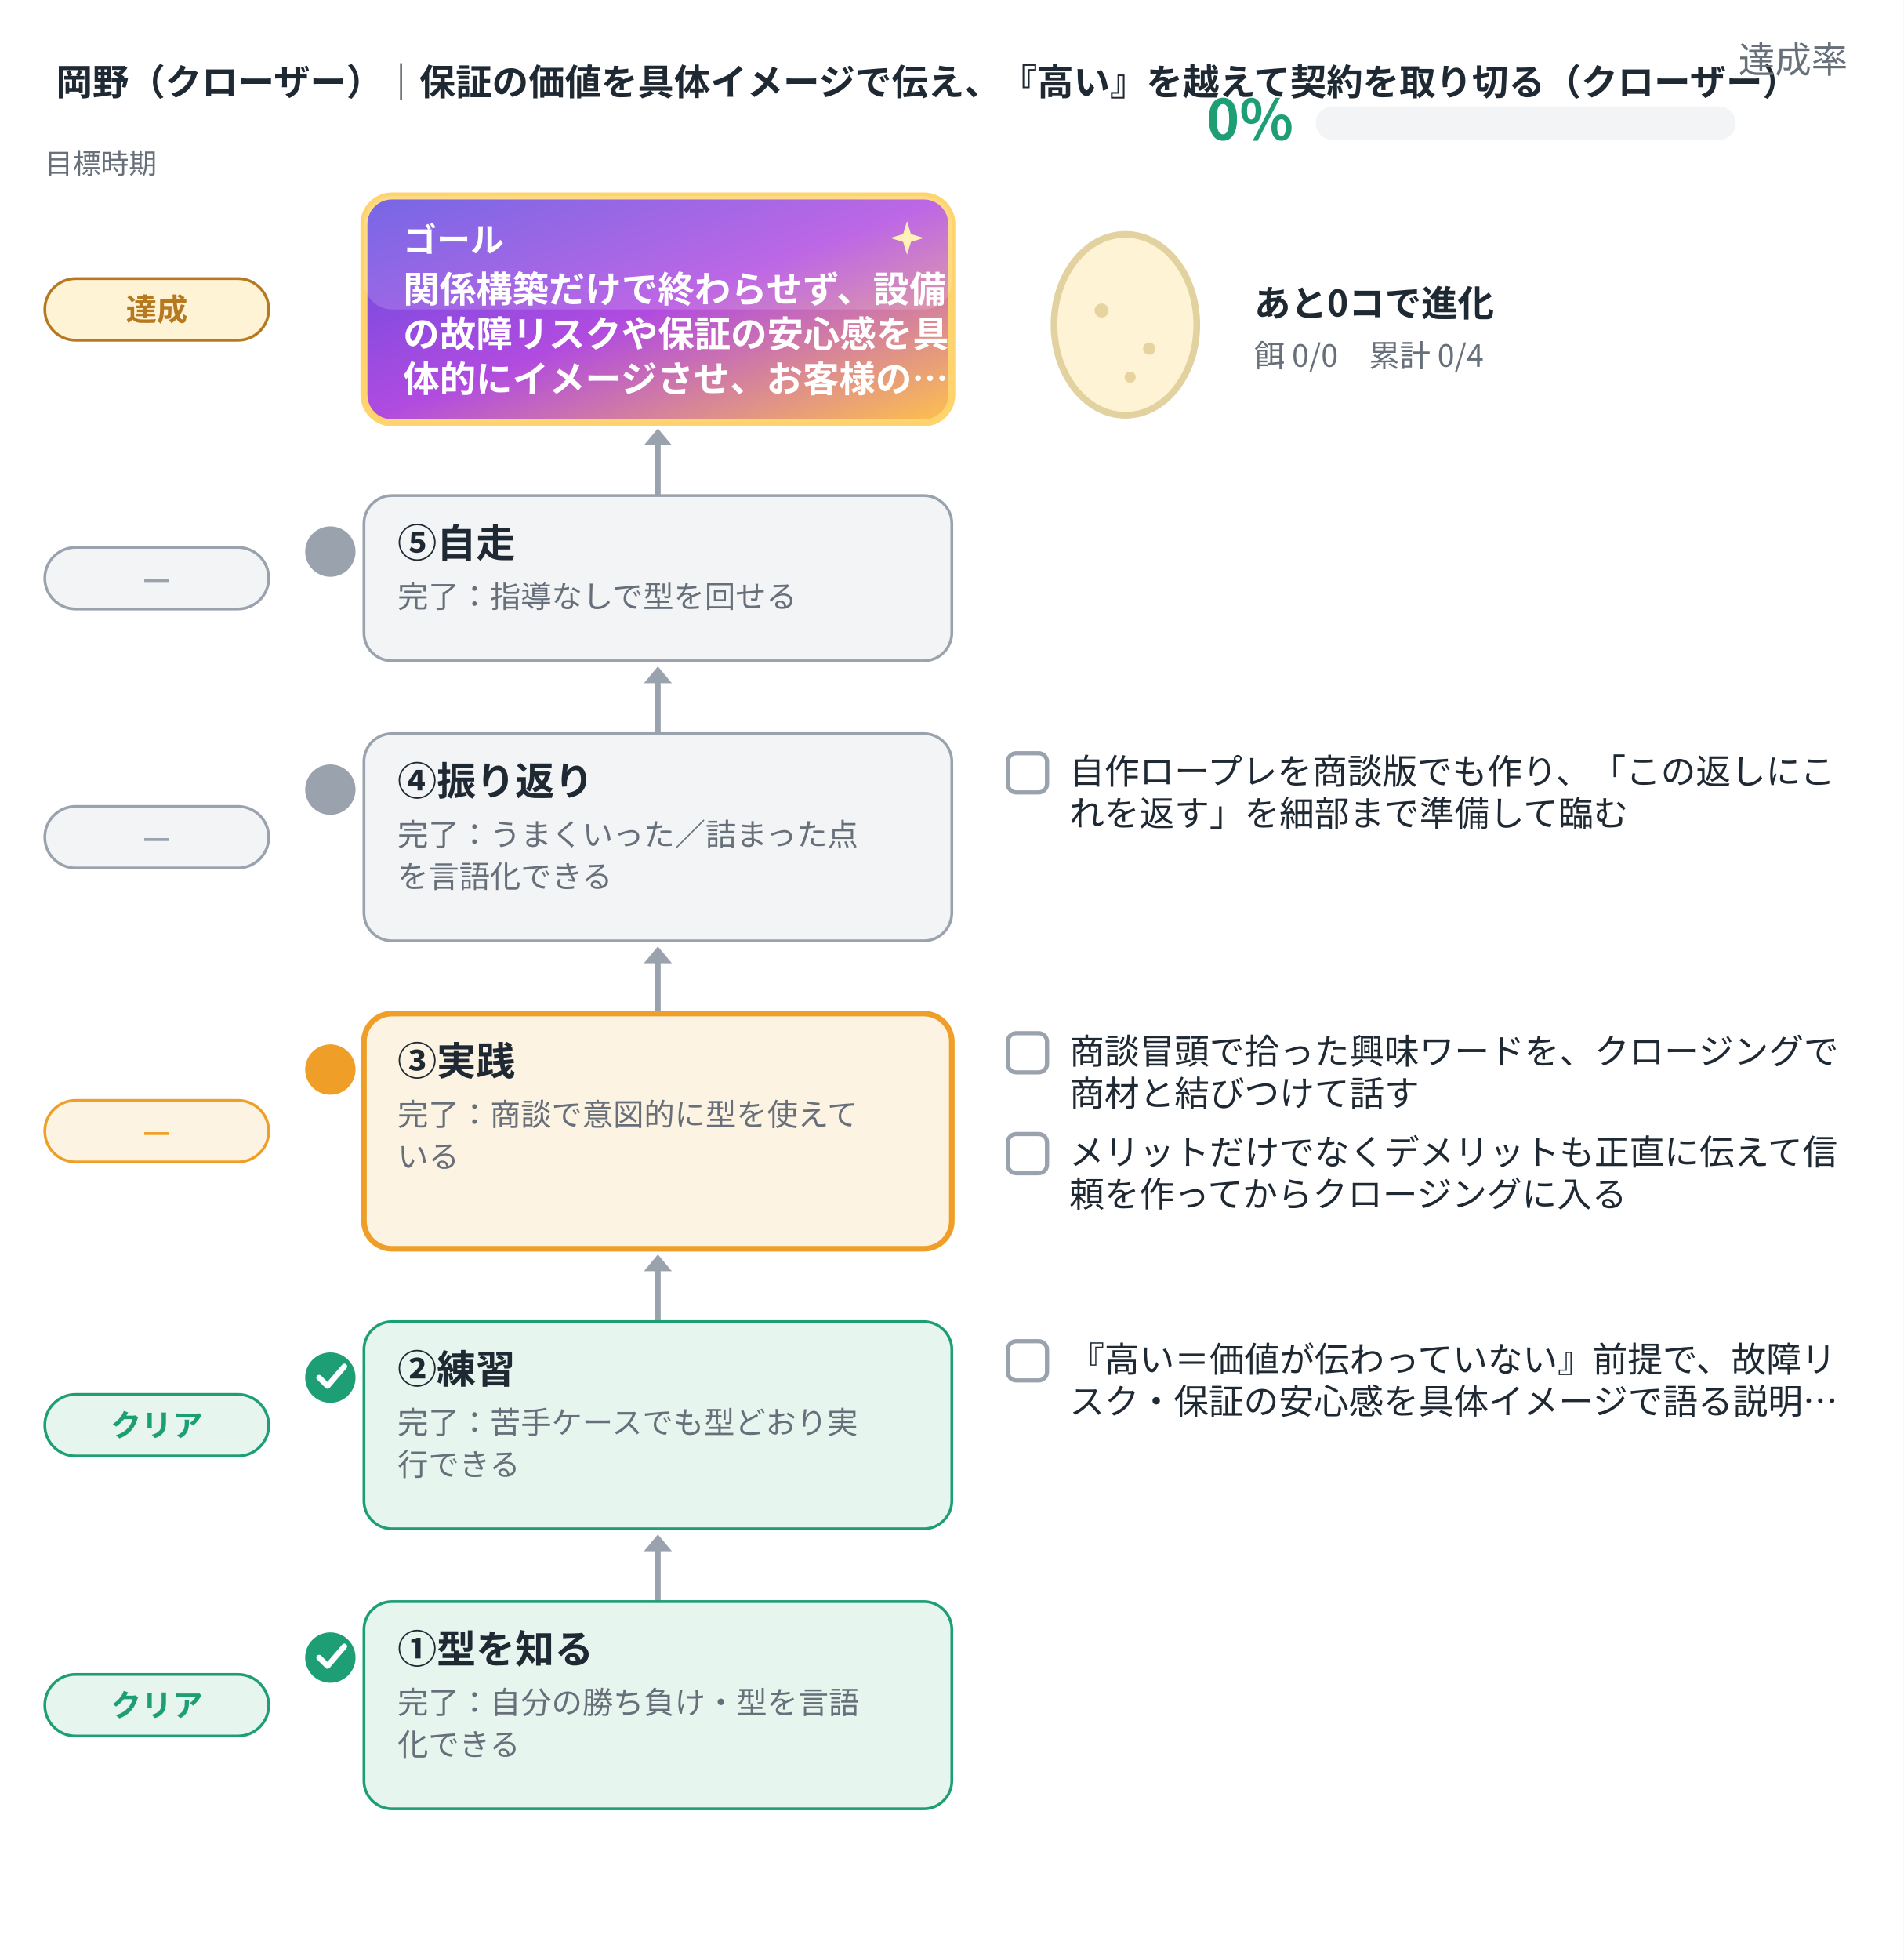
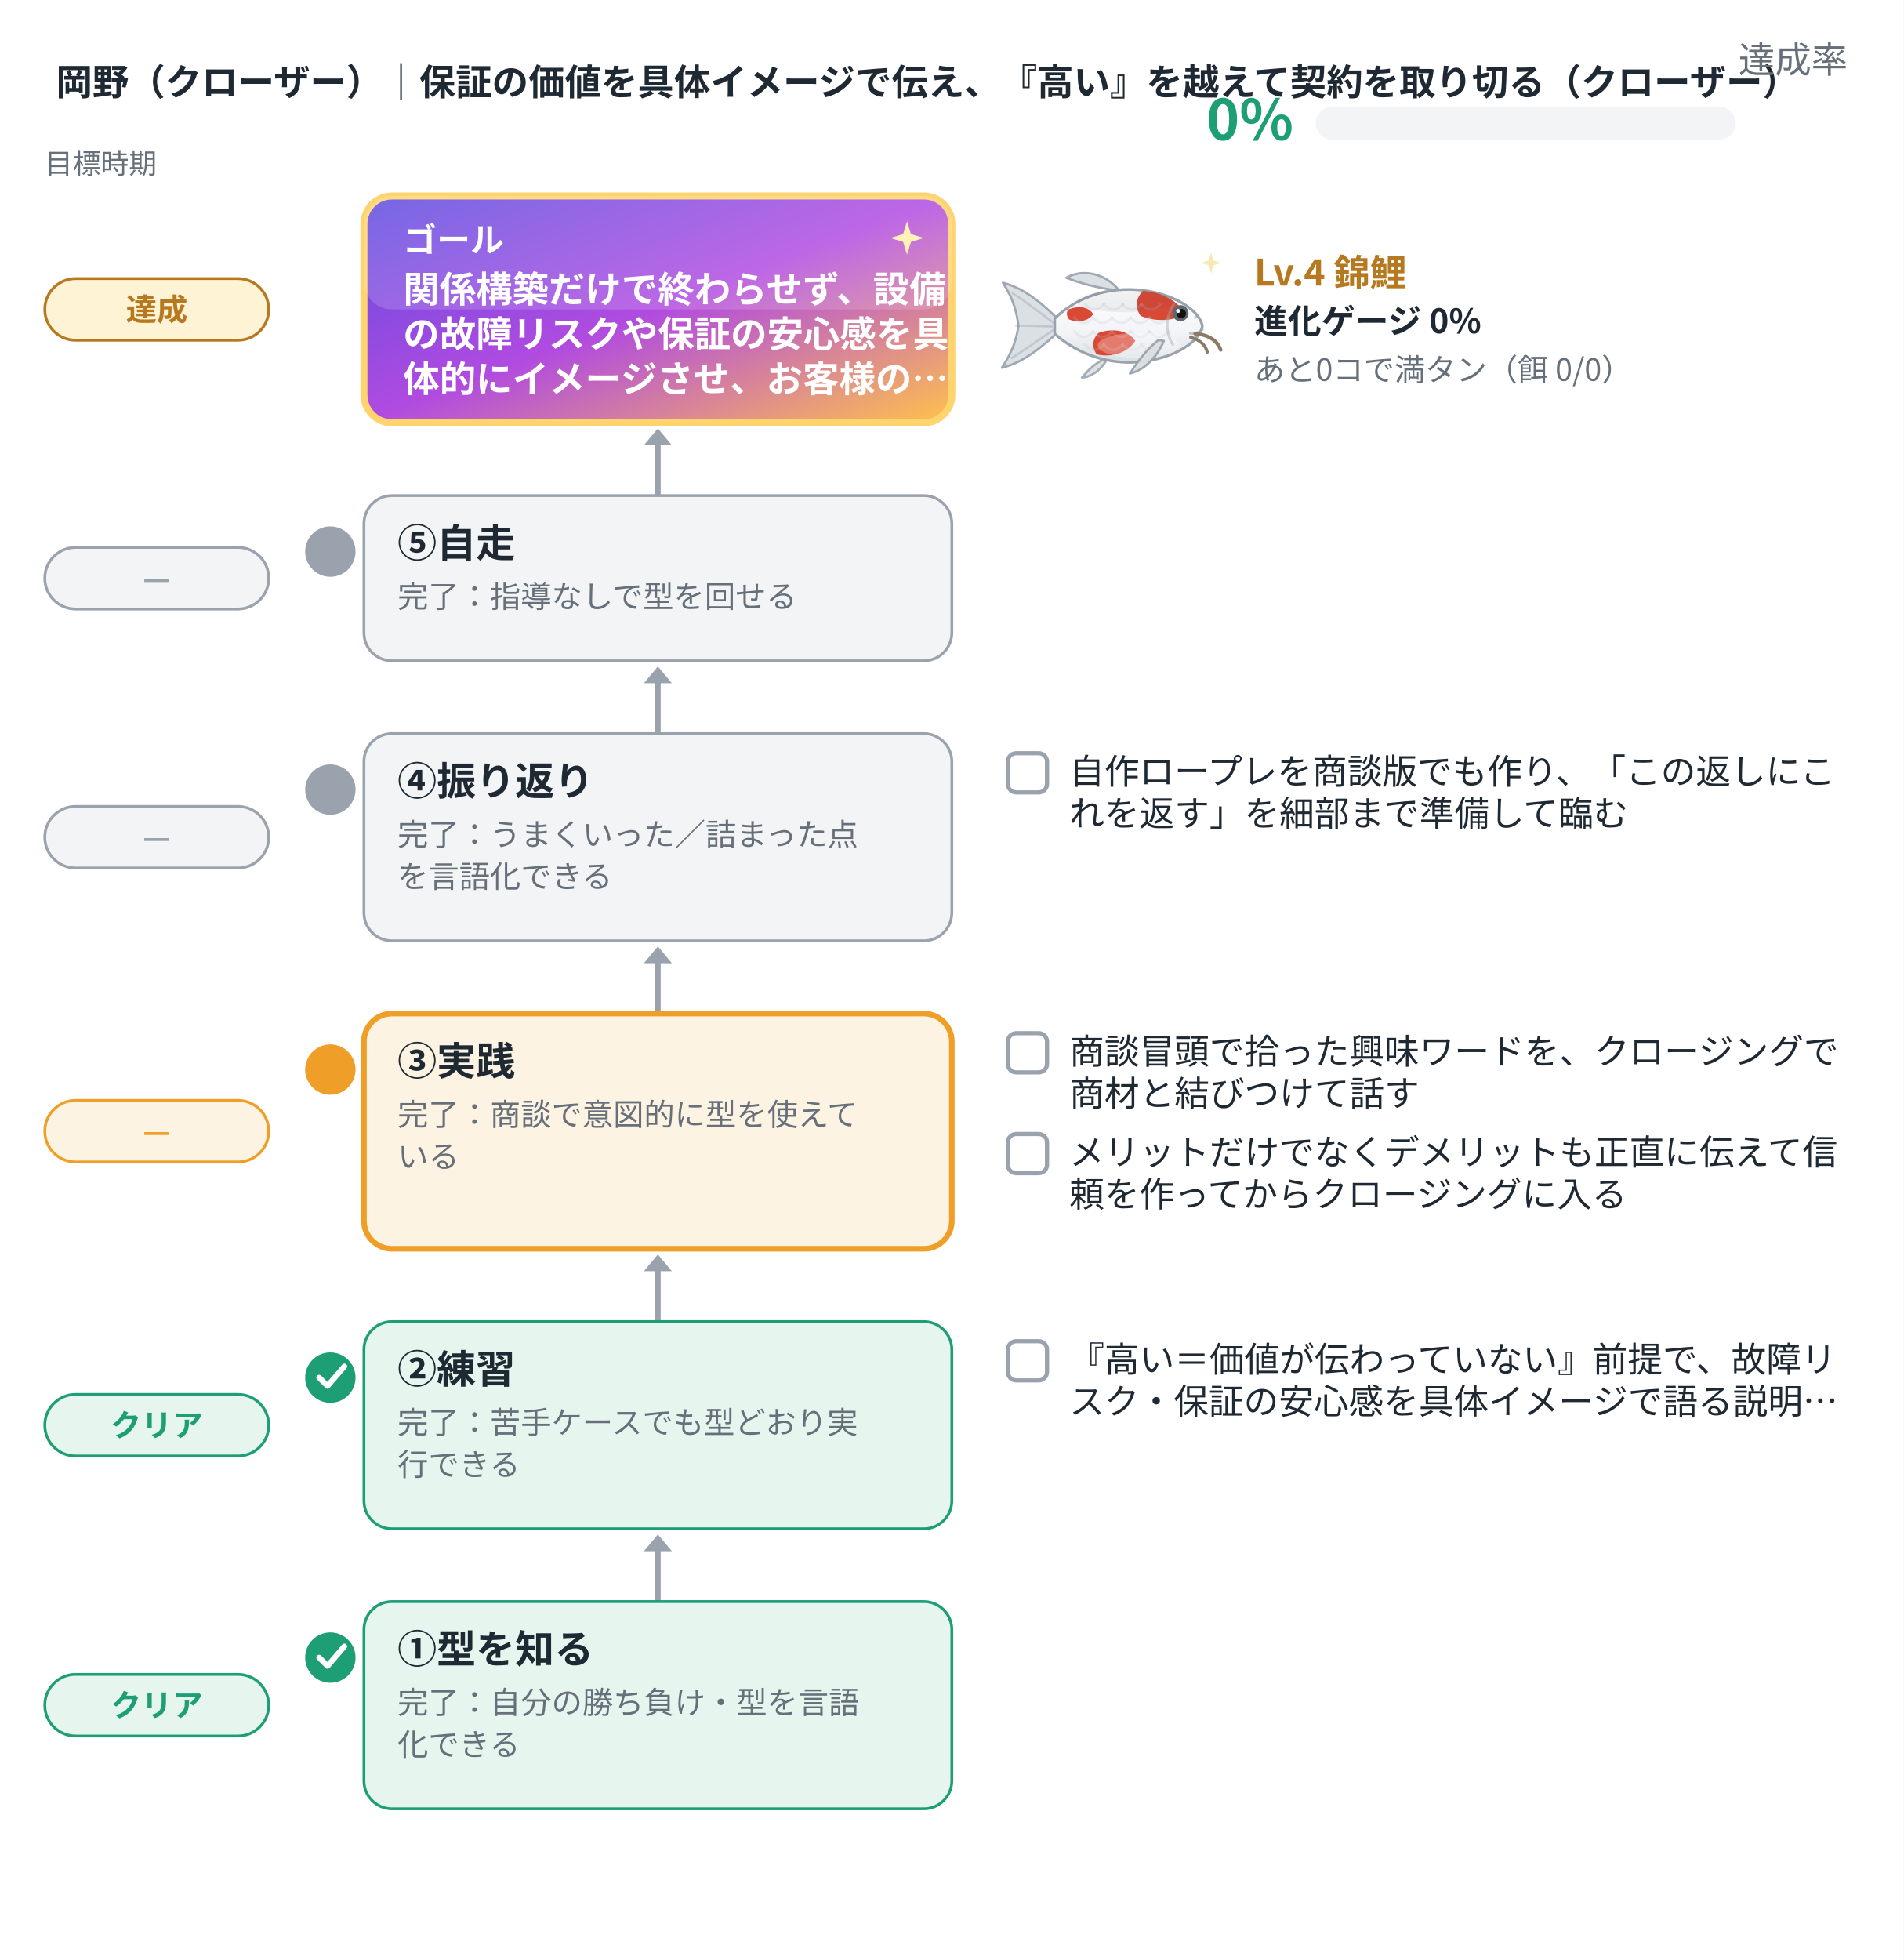
- <svg xmlns="http://www.w3.org/2000/svg" viewBox="0 0 680 700" font-family="Hiragino Sans, 'Noto Sans CJK JP', 'Yu Gothic', sans-serif" width="680" height="700">
+ <svg xmlns="http://www.w3.org/2000/svg" viewBox="0 0 680 700" font-family="Hiragino Sans, 'Noto Sans CJK JP', 'Yu Gothic', IPAGothic, sans-serif" width="680" height="700">
  <defs>
    <linearGradient id="goalGrad" x1="0" y1="0" x2="1" y2="1">
      <stop offset="0" stop-color="#5B4BE0" />
      <stop offset="0.5" stop-color="#B14BE0" />
      <stop offset="1" stop-color="#FFC24B" />
    </linearGradient>
    <linearGradient id="phx" x1="0" y1="0" x2="0" y2="1">
      <stop offset="0" stop-color="#FFE259" />
      <stop offset="0.5" stop-color="#FF9A00" />
      <stop offset="1" stop-color="#FF3D00" />
    </linearGradient>
    <linearGradient id="phx2" x1="0" y1="0" x2="0" y2="1">
      <stop offset="0" stop-color="#FFF0A0" />
      <stop offset="1" stop-color="#FF7A00" />
    </linearGradient>
    <linearGradient id="hen" x1="0" y1="0" x2="1" y2="1">
      <stop offset="0" stop-color="#37C9B0" />
      <stop offset="0.6" stop-color="#3DA0E8" />
      <stop offset="1" stop-color="#7A5BE0" />
    </linearGradient>
    <linearGradient id="pcock" x1="0" y1="0" x2="0" y2="1">
      <stop offset="0" stop-color="#2BD0C0" />
      <stop offset="0.55" stop-color="#2E8FD0" />
      <stop offset="1" stop-color="#2E4BB0" />
    </linearGradient>
    <linearGradient id="gold" x1="0" y1="0" x2="0" y2="1">
      <stop offset="0" stop-color="#FFF0A8" />
      <stop offset="0.5" stop-color="#F2C230" />
      <stop offset="1" stop-color="#C8901A" />
    </linearGradient>
+     <linearGradient id="fishBlu" x1="0" y1="0" x2="0" y2="1">
+       <stop offset="0" stop-color="#6FA9CC" />
+       <stop offset="0.55" stop-color="#A8CFE3" />
+       <stop offset="1" stop-color="#E4F1F7" />
+     </linearGradient>
+     <linearGradient id="fishWht" x1="0" y1="0" x2="0" y2="1">
+       <stop offset="0" stop-color="#FFFFFF" />
+       <stop offset="0.6" stop-color="#F2F4F5" />
+       <stop offset="1" stop-color="#D8DFE4" />
+     </linearGradient>
+     <linearGradient id="fishGld" x1="0" y1="0" x2="0" y2="1">
+       <stop offset="0" stop-color="#F8D25C" />
+       <stop offset="0.55" stop-color="#EFAF2E" />
+       <stop offset="1" stop-color="#D88A15" />
+     </linearGradient>
+     <linearGradient id="drgBlu" x1="0" y1="0" x2="1" y2="1">
+       <stop offset="0" stop-color="#55D0CF" />
+       <stop offset="0.5" stop-color="#2E86C8" />
+       <stop offset="1" stop-color="#4353C0" />
+     </linearGradient>
+     <linearGradient id="drgGld" x1="0" y1="0" x2="0" y2="1">
+       <stop offset="0" stop-color="#F9DC74" />
+       <stop offset="0.45" stop-color="#EEB53A" />
+       <stop offset="1" stop-color="#B87A12" />
+     </linearGradient>
+     <linearGradient id="eggG" x1="0" y1="0" x2="0" y2="1">
+       <stop offset="0" stop-color="#FFF9E8" />
+       <stop offset="1" stop-color="#EFD9A8" />
+     </linearGradient>
+     <radialGradient id="glowG">
+       <stop offset="0" stop-color="#FFE9A0" stop-opacity="0.75" />
+       <stop offset="1" stop-color="#FFE9A0" stop-opacity="0" />
+     </radialGradient>
  </defs>
  <rect x="0" y="0" width="680" height="700" fill="#FFFFFF" />
  <text x="20" y="34" font-size="13" font-weight="700" fill="#1F2933">岡野（クローザー）｜保証の価値を具体イメージで伝え、『高い』を越えて契約を取り切る（クローザー）</text>
  <text x="660" y="26" text-anchor="end" font-size="13" fill="#67707A">達成率</text>
  <text x="462" y="50" text-anchor="end" font-size="20" font-weight="700" fill="#1D9E75">0%</text>
  <rect x="470" y="38" width="150" height="12" rx="6" fill="#F2F4F6" />
  <rect x="470" y="38" width="0" height="12" rx="6" fill="#1D9E75" />
  <rect x="130" y="70" width="210" height="81" rx="10" fill="url(#goalGrad)" stroke="#FFD36E" stroke-width="2.5" />
  <rect x="130" y="70" width="210" height="40.5" rx="10" fill="#FFFFFF" opacity="0.16" />
  <text x="144" y="90" font-size="12" font-weight="700" fill="#FFFFFF">ゴール</text>
  <polygon points="324.0,79.0 325.4,83.6 330.0,85.0 325.4,86.4 324.0,91.0 322.6,86.4 318.0,85.0 322.6,83.6" fill="#FFF1B8" />
  <text x="144" y="108" font-size="13" font-weight="600" fill="#FFFFFF">関係構築だけで終わらせず、設備</text>
  <text x="144" y="124" font-size="13" font-weight="600" fill="#FFFFFF">の故障リスクや保証の安心感を具</text>
  <text x="144" y="140" font-size="13" font-weight="600" fill="#FFFFFF">体的にイメージさせ、お客様の…</text>
  <rect x="16" y="99.5" width="80" height="22" rx="11" fill="#FFF3D6" stroke="#B7791F" stroke-width="1" />
  <text x="56.0" y="114.5" text-anchor="middle" font-size="11" font-weight="700" fill="#B7791F">達成</text>
-   <ellipse cx="402.0" cy="116.0" rx="25.5" ry="32.3" fill="#FFF3D6" />
-   <ellipse cx="402.0" cy="116.0" rx="25.5" ry="32.3" fill="none" stroke="#E2D2A0" stroke-width="2.4" />
-   <circle cx="393.5" cy="110.9" r="2.5" fill="#E6D3A0" />
-   <circle cx="410.5" cy="124.5" r="2.2" fill="#E6D3A0" />
-   <circle cx="403.7" cy="134.7" r="2.0" fill="#E6D3A0" />
-   <text x="448" y="113" font-size="13" font-weight="700" fill="#1F2933">あと0コで進化</text>
-   <text x="448" y="131" font-size="11" fill="#67707A">餌 0/0　累計 0/4</text>
+   <g transform="translate(402,116) scale(1.7)">
+     <g transform="scale(0.94)">
+       <path d="M-14.8,-1 C-18.6,-4.8 -22.6,-8.2 -27.4,-9.4 C-24.9,-5.6 -24.3,-2.6 -23.9,0.2 C-24.3,2.9 -25.1,5.8 -27.6,9.6 C-22.7,8.4 -18.6,4.9 -14.8,1.4 Z" fill="#D9DEE3" stroke="#9AA3AD" stroke-width="0.5" stroke-linecap="round" stroke-linejoin="round" opacity="0.95" />
+       <path d="M-16,-0.4 C-19.5,-3 -22.4,-5.3 -25.2,-7" fill="none" stroke="#9AA3AD" stroke-width="0.5" stroke-linecap="round" stroke-linejoin="round" opacity="0.4" />
+       <path d="M-16.4,0.4 C-19.8,0.3 -22,0.2 -24.4,0.2" fill="none" stroke="#9AA3AD" stroke-width="0.5" stroke-linecap="round" stroke-linejoin="round" opacity="0.4" />
+       <path d="M-16,1.1 C-19.5,3.4 -22.3,5.5 -25.4,7.4" fill="none" stroke="#9AA3AD" stroke-width="0.5" stroke-linecap="round" stroke-linejoin="round" opacity="0.4" />
+       <path d="M-1.4,-7.7 C-4.6,-11.6 -9.6,-12.6 -13.2,-10.5 C-9.9,-9.2 -5.8,-8.2 -2.6,-7.8 Z" fill="#D9DEE3" stroke="#9AA3AD" stroke-width="0.5" stroke-linecap="round" stroke-linejoin="round" opacity="0.95" />
+       <path d="M-4.2,7.9 C-5.8,10.5 -7.9,11.7 -9.7,11.8 C-8.1,9.8 -6.6,8.6 -5,7.8 Z" fill="#D9DEE3" stroke="#9AA3AD" stroke-width="0.5" stroke-linecap="round" stroke-linejoin="round" opacity="0.9" />
+       <path d="M17.2,0.3 C16.6,-3.6 9.5,-7.8 1,-7.9 C-6.8,-8 -12.6,-4.6 -15.8,-1.4 L-15.8,2 C-12.6,4.9 -6.8,8.4 1,8.4 C9.5,8.3 16.6,4.2 17.2,0.3 Z" fill="url(#fishWht)" stroke="#9AA3AD" stroke-width="0.6" stroke-linecap="round" stroke-linejoin="round" />
+       <path d="M4,-7.6 C8.6,-7.2 12,-5 13.4,-2.4 C10.6,-0.8 6.8,-0.6 3.4,-2 C2,-4 2.4,-6.2 4,-7.6 Z" fill="#D8402C" opacity="0.95" />
+       <path d="M-6,1.8 C-2.6,0.6 0.8,1.4 2.2,3.6 C0.6,6.2 -3,7.4 -6.4,6.6 C-7.6,5 -7.4,3.2 -6,1.8 Z" fill="#D8402C" opacity="0.95" />
+       <path d="M-12.8,-3.4 C-10.4,-4.4 -8.2,-4 -7.2,-2.4 C-8.2,-0.8 -10.6,-0.4 -12.6,-1.2 C-13.2,-2 -13.2,-2.8 -12.8,-3.4 Z" fill="#D8402C" opacity="0.95" />
+       <path d="M-9,-4.6 q2.1,2.4 4.2,0" fill="none" stroke="#B9C1C8" stroke-width="0.55" stroke-linecap="round" stroke-linejoin="round" opacity="0.22" />
+       <path d="M-4.8,-4.6 q2.1,2.4 4.2,0" fill="none" stroke="#B9C1C8" stroke-width="0.55" stroke-linecap="round" stroke-linejoin="round" opacity="0.22" />
+       <path d="M-0.6,-4.6 q2.1,2.4 4.2,0" fill="none" stroke="#B9C1C8" stroke-width="0.55" stroke-linecap="round" stroke-linejoin="round" opacity="0.22" />
+       <path d="M3.6,-4.6 q2.1,2.4 4.2,0" fill="none" stroke="#B9C1C8" stroke-width="0.55" stroke-linecap="round" stroke-linejoin="round" opacity="0.22" />
+       <path d="M-11.4,-1.6 q2.1,2.4 4.2,0" fill="none" stroke="#B9C1C8" stroke-width="0.55" stroke-linecap="round" stroke-linejoin="round" opacity="0.22" />
+       <path d="M-7.2,-1.6 q2.1,2.4 4.2,0" fill="none" stroke="#B9C1C8" stroke-width="0.55" stroke-linecap="round" stroke-linejoin="round" opacity="0.22" />
+       <path d="M-3,-1.6 q2.1,2.4 4.2,0" fill="none" stroke="#B9C1C8" stroke-width="0.55" stroke-linecap="round" stroke-linejoin="round" opacity="0.22" />
+       <path d="M1.2,-1.6 q2.1,2.4 4.2,0" fill="none" stroke="#B9C1C8" stroke-width="0.55" stroke-linecap="round" stroke-linejoin="round" opacity="0.22" />
+       <path d="M5.4,-1.6 q2.1,2.4 4.2,0" fill="none" stroke="#B9C1C8" stroke-width="0.55" stroke-linecap="round" stroke-linejoin="round" opacity="0.22" />
+       <path d="M-11.4,1.5 q2.1,2.4 4.2,0" fill="none" stroke="#B9C1C8" stroke-width="0.55" stroke-linecap="round" stroke-linejoin="round" opacity="0.22" />
+       <path d="M-7.2,1.5 q2.1,2.4 4.2,0" fill="none" stroke="#B9C1C8" stroke-width="0.55" stroke-linecap="round" stroke-linejoin="round" opacity="0.22" />
+       <path d="M-3,1.5 q2.1,2.4 4.2,0" fill="none" stroke="#B9C1C8" stroke-width="0.55" stroke-linecap="round" stroke-linejoin="round" opacity="0.22" />
+       <path d="M1.2,1.5 q2.1,2.4 4.2,0" fill="none" stroke="#B9C1C8" stroke-width="0.55" stroke-linecap="round" stroke-linejoin="round" opacity="0.22" />
+       <path d="M5.4,1.5 q2.1,2.4 4.2,0" fill="none" stroke="#B9C1C8" stroke-width="0.55" stroke-linecap="round" stroke-linejoin="round" opacity="0.22" />
+       <path d="M-9,4.4 q2.1,2.4 4.2,0" fill="none" stroke="#B9C1C8" stroke-width="0.55" stroke-linecap="round" stroke-linejoin="round" opacity="0.22" />
+       <path d="M-4.8,4.4 q2.1,2.4 4.2,0" fill="none" stroke="#B9C1C8" stroke-width="0.55" stroke-linecap="round" stroke-linejoin="round" opacity="0.22" />
+       <path d="M-0.6,4.4 q2.1,2.4 4.2,0" fill="none" stroke="#B9C1C8" stroke-width="0.55" stroke-linecap="round" stroke-linejoin="round" opacity="0.22" />
+       <path d="M3.6,4.4 q2.1,2.4 4.2,0" fill="none" stroke="#B9C1C8" stroke-width="0.55" stroke-linecap="round" stroke-linejoin="round" opacity="0.22" />
+       <ellipse cx="0" cy="-5.2" rx="11" ry="2.4" fill="#1F2933" opacity="0.06" />
+       <ellipse cx="3" cy="4.6" rx="9.2" ry="2.8" fill="#FFFFFF" opacity="0.28" />
+       <path d="M10.8,-4.6 C8.9,-1.4 8.9,1.6 10.6,4.4" fill="none" stroke="#9AA3AD" stroke-width="0.6" stroke-linecap="round" stroke-linejoin="round" opacity="0.4" />
+       <path d="M17.2,1.1 C16.4,1.8 15.4,2 14.5,1.9" fill="none" stroke="#9AA3AD" stroke-width="0.6" stroke-linecap="round" stroke-linejoin="round" opacity="0.6" />
+       <circle cx="15.7" cy="-1.7" r="0.35" fill="#9AA3AD" opacity="0.5" />
+       <path d="M8.6,3.6 C6.8,7.7 4.1,10.1 1,10.9 C3.5,7 5.6,4.8 7.4,3.4 Z" fill="#D9DEE3" stroke="#9AA3AD" stroke-width="0.5" stroke-linecap="round" stroke-linejoin="round" opacity="0.95" />
+       <path d="M15.6,2 C18.6,2.2 20.5,3.5 21.3,5.6" fill="none" stroke="#8A7A66" stroke-width="0.8" stroke-linecap="round" stroke-linejoin="round" />
+       <path d="M14.6,2.8 C16.7,3.4 17.9,4.5 18.3,6.1" fill="none" stroke="#8A7A66" stroke-width="0.7" stroke-linecap="round" stroke-linejoin="round" />
+       <circle cx="12.3" cy="-2.6" r="1.8" fill="#5B6670" />
+       <circle cx="12.5" cy="-2.5" r="1.05" fill="#17110B" />
+       <circle cx="11.8" cy="-3.1" r="0.45" fill="#FFFFFF" opacity="0.95" />
+     </g>
+     <polygon points="18.0,-15.2 18.5,-13.5 20.2,-13.0 18.5,-12.5 18.0,-10.8 17.5,-12.5 15.8,-13.0 17.5,-13.5" fill="#F7E9B0" />
+   </g>
+   <text x="448" y="102" font-size="13" font-weight="700" fill="#B7791F">Lv.4 錦鯉</text>
+   <text x="448" y="119" font-size="12" font-weight="700" fill="#1F2933">進化ゲージ 0%</text>
+   <text x="448" y="136" font-size="11" fill="#67707A">あと0コで満タン（餌 0/0）</text>
  <text x="16" y="62" font-size="10" fill="#67707A">目標時期</text>
  <line x1="235.0" y1="177" x2="235.0" y2="157" stroke="#9AA3AD" stroke-width="2" />
  <path d="M230.0,159 L235.0,153 L240.0,159 Z" fill="#9AA3AD" />
  <rect x="130" y="177" width="210" height="59" rx="10" fill="#F2F4F6" stroke="#9AA3AD" stroke-width="1" />
  <circle cx="118" cy="197" r="9" fill="#9AA3AD" />
  <text x="142" y="199" font-size="14" font-weight="700" fill="#1F2933">⑤自走</text>
  <text x="142" y="217" font-size="11" fill="#67707A">完了：指導なしで型を回せる</text>
  <rect x="16" y="195.5" width="80" height="22" rx="11" fill="#F2F4F6" stroke="#9AA3AD" stroke-width="1" />
  <text x="56.0" y="210.5" text-anchor="middle" font-size="11" font-weight="700" fill="#9AA3AD">—</text>
  <line x1="235.0" y1="262" x2="235.0" y2="242" stroke="#9AA3AD" stroke-width="2" />
  <path d="M230.0,244 L235.0,238 L240.0,244 Z" fill="#9AA3AD" />
  <rect x="130" y="262" width="210" height="74" rx="10" fill="#F2F4F6" stroke="#9AA3AD" stroke-width="1" />
  <circle cx="118" cy="282" r="9" fill="#9AA3AD" />
  <text x="142" y="284" font-size="14" font-weight="700" fill="#1F2933">④振り返り</text>
  <text x="142" y="302" font-size="11" fill="#67707A">完了：うまくいった／詰まった点</text>
  <text x="142" y="317" font-size="11" fill="#67707A">を言語化できる</text>
  <rect x="16" y="288.0" width="80" height="22" rx="11" fill="#F2F4F6" stroke="#9AA3AD" stroke-width="1" />
  <text x="56.0" y="303.0" text-anchor="middle" font-size="11" font-weight="700" fill="#9AA3AD">—</text>
  <rect x="360" y="269" width="14" height="14" rx="3" fill="#fff" stroke="#9AA3AD" stroke-width="1.5" />
  <text x="382" y="280" font-size="12.5" fill="#1F2933">自作ロープレを商談版でも作り、「この返しにこ</text>
  <text x="382" y="295" font-size="12.5" fill="#1F2933">れを返す」を細部まで準備して臨む</text>
  <line x1="235.0" y1="362" x2="235.0" y2="342" stroke="#9AA3AD" stroke-width="2" />
  <path d="M230.0,344 L235.0,338 L240.0,344 Z" fill="#9AA3AD" />
  <rect x="130" y="362" width="210" height="84" rx="10" fill="#FDF3E2" stroke="#EF9F27" stroke-width="2" />
  <circle cx="118" cy="382" r="9" fill="#EF9F27" />
  <text x="142" y="384" font-size="14" font-weight="700" fill="#1F2933">③実践</text>
  <text x="142" y="402" font-size="11" fill="#67707A">完了：商談で意図的に型を使えて</text>
  <text x="142" y="417" font-size="11" fill="#67707A">いる</text>
  <rect x="16" y="393.0" width="80" height="22" rx="11" fill="#FDF3E2" stroke="#EF9F27" stroke-width="1" />
  <text x="56.0" y="408.0" text-anchor="middle" font-size="11" font-weight="700" fill="#EF9F27">—</text>
  <rect x="360" y="369" width="14" height="14" rx="3" fill="#fff" stroke="#9AA3AD" stroke-width="1.5" />
  <text x="382" y="380" font-size="12.5" fill="#1F2933">商談冒頭で拾った興味ワードを、クロージングで</text>
  <text x="382" y="395" font-size="12.5" fill="#1F2933">商材と結びつけて話す</text>
  <rect x="360" y="405" width="14" height="14" rx="3" fill="#fff" stroke="#9AA3AD" stroke-width="1.5" />
  <text x="382" y="416" font-size="12.5" fill="#1F2933">メリットだけでなくデメリットも正直に伝えて信</text>
  <text x="382" y="431" font-size="12.5" fill="#1F2933">頼を作ってからクロージングに入る</text>
  <line x1="235.0" y1="472" x2="235.0" y2="452" stroke="#9AA3AD" stroke-width="2" />
  <path d="M230.0,454 L235.0,448 L240.0,454 Z" fill="#9AA3AD" />
  <rect x="130" y="472" width="210" height="74" rx="10" fill="#E7F5EF" stroke="#1D9E75" stroke-width="1" />
  <circle cx="118" cy="492" r="9" fill="#1D9E75" />
  <path d="M114,492 l3,3 l6,-7" fill="none" stroke="#fff" stroke-width="2" stroke-linecap="round" stroke-linejoin="round" />
  <text x="142" y="494" font-size="14" font-weight="700" fill="#1F2933">②練習</text>
  <text x="142" y="512" font-size="11" fill="#67707A">完了：苦手ケースでも型どおり実</text>
  <text x="142" y="527" font-size="11" fill="#67707A">行できる</text>
  <rect x="16" y="498.0" width="80" height="22" rx="11" fill="#E7F5EF" stroke="#1D9E75" stroke-width="1" />
  <text x="56.0" y="513.0" text-anchor="middle" font-size="11" font-weight="700" fill="#1D9E75">クリア</text>
  <rect x="360" y="479" width="14" height="14" rx="3" fill="#fff" stroke="#9AA3AD" stroke-width="1.5" />
  <text x="382" y="490" font-size="12.5" fill="#1F2933">『高い＝価値が伝わっていない』前提で、故障リ</text>
  <text x="382" y="505" font-size="12.5" fill="#1F2933">スク・保証の安心感を具体イメージで語る説明…</text>
  <line x1="235.0" y1="572" x2="235.0" y2="552" stroke="#9AA3AD" stroke-width="2" />
  <path d="M230.0,554 L235.0,548 L240.0,554 Z" fill="#9AA3AD" />
  <rect x="130" y="572" width="210" height="74" rx="10" fill="#E7F5EF" stroke="#1D9E75" stroke-width="1" />
  <circle cx="118" cy="592" r="9" fill="#1D9E75" />
  <path d="M114,592 l3,3 l6,-7" fill="none" stroke="#fff" stroke-width="2" stroke-linecap="round" stroke-linejoin="round" />
  <text x="142" y="594" font-size="14" font-weight="700" fill="#1F2933">①型を知る</text>
  <text x="142" y="612" font-size="11" fill="#67707A">完了：自分の勝ち負け・型を言語</text>
  <text x="142" y="627" font-size="11" fill="#67707A">化できる</text>
  <rect x="16" y="598.0" width="80" height="22" rx="11" fill="#E7F5EF" stroke="#1D9E75" stroke-width="1" />
  <text x="56.0" y="613.0" text-anchor="middle" font-size="11" font-weight="700" fill="#1D9E75">クリア</text>
</svg>
